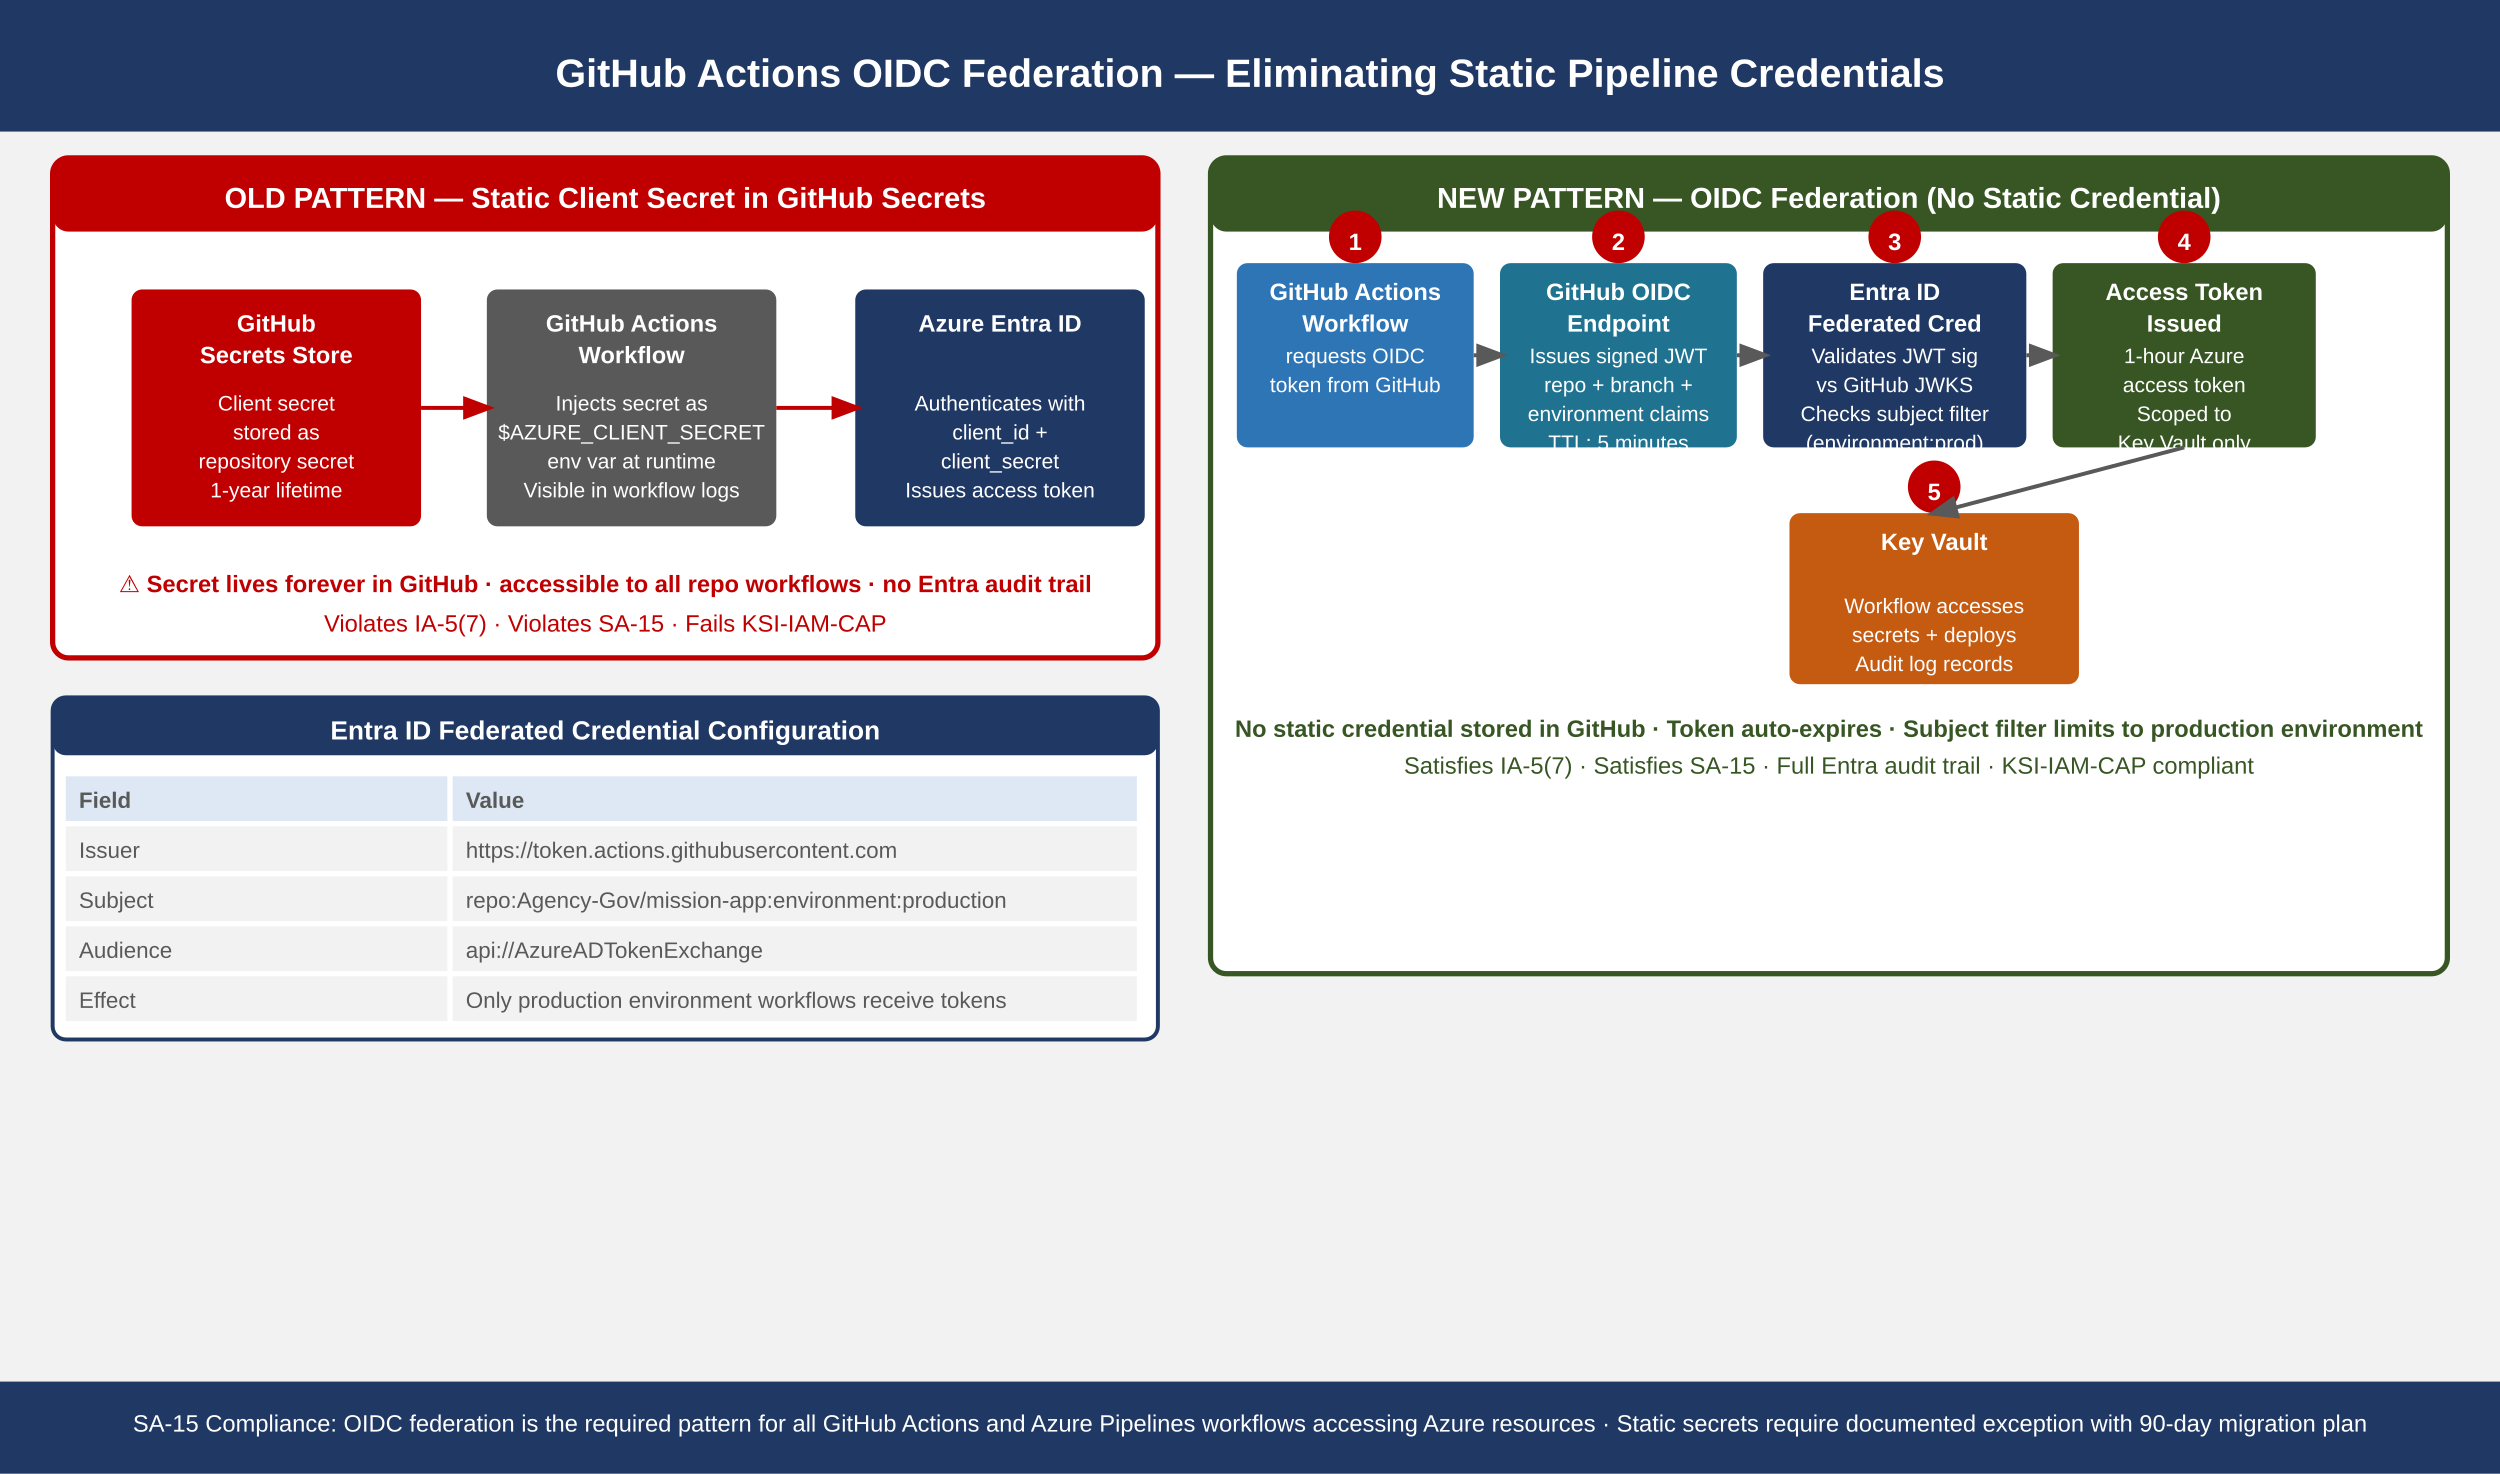
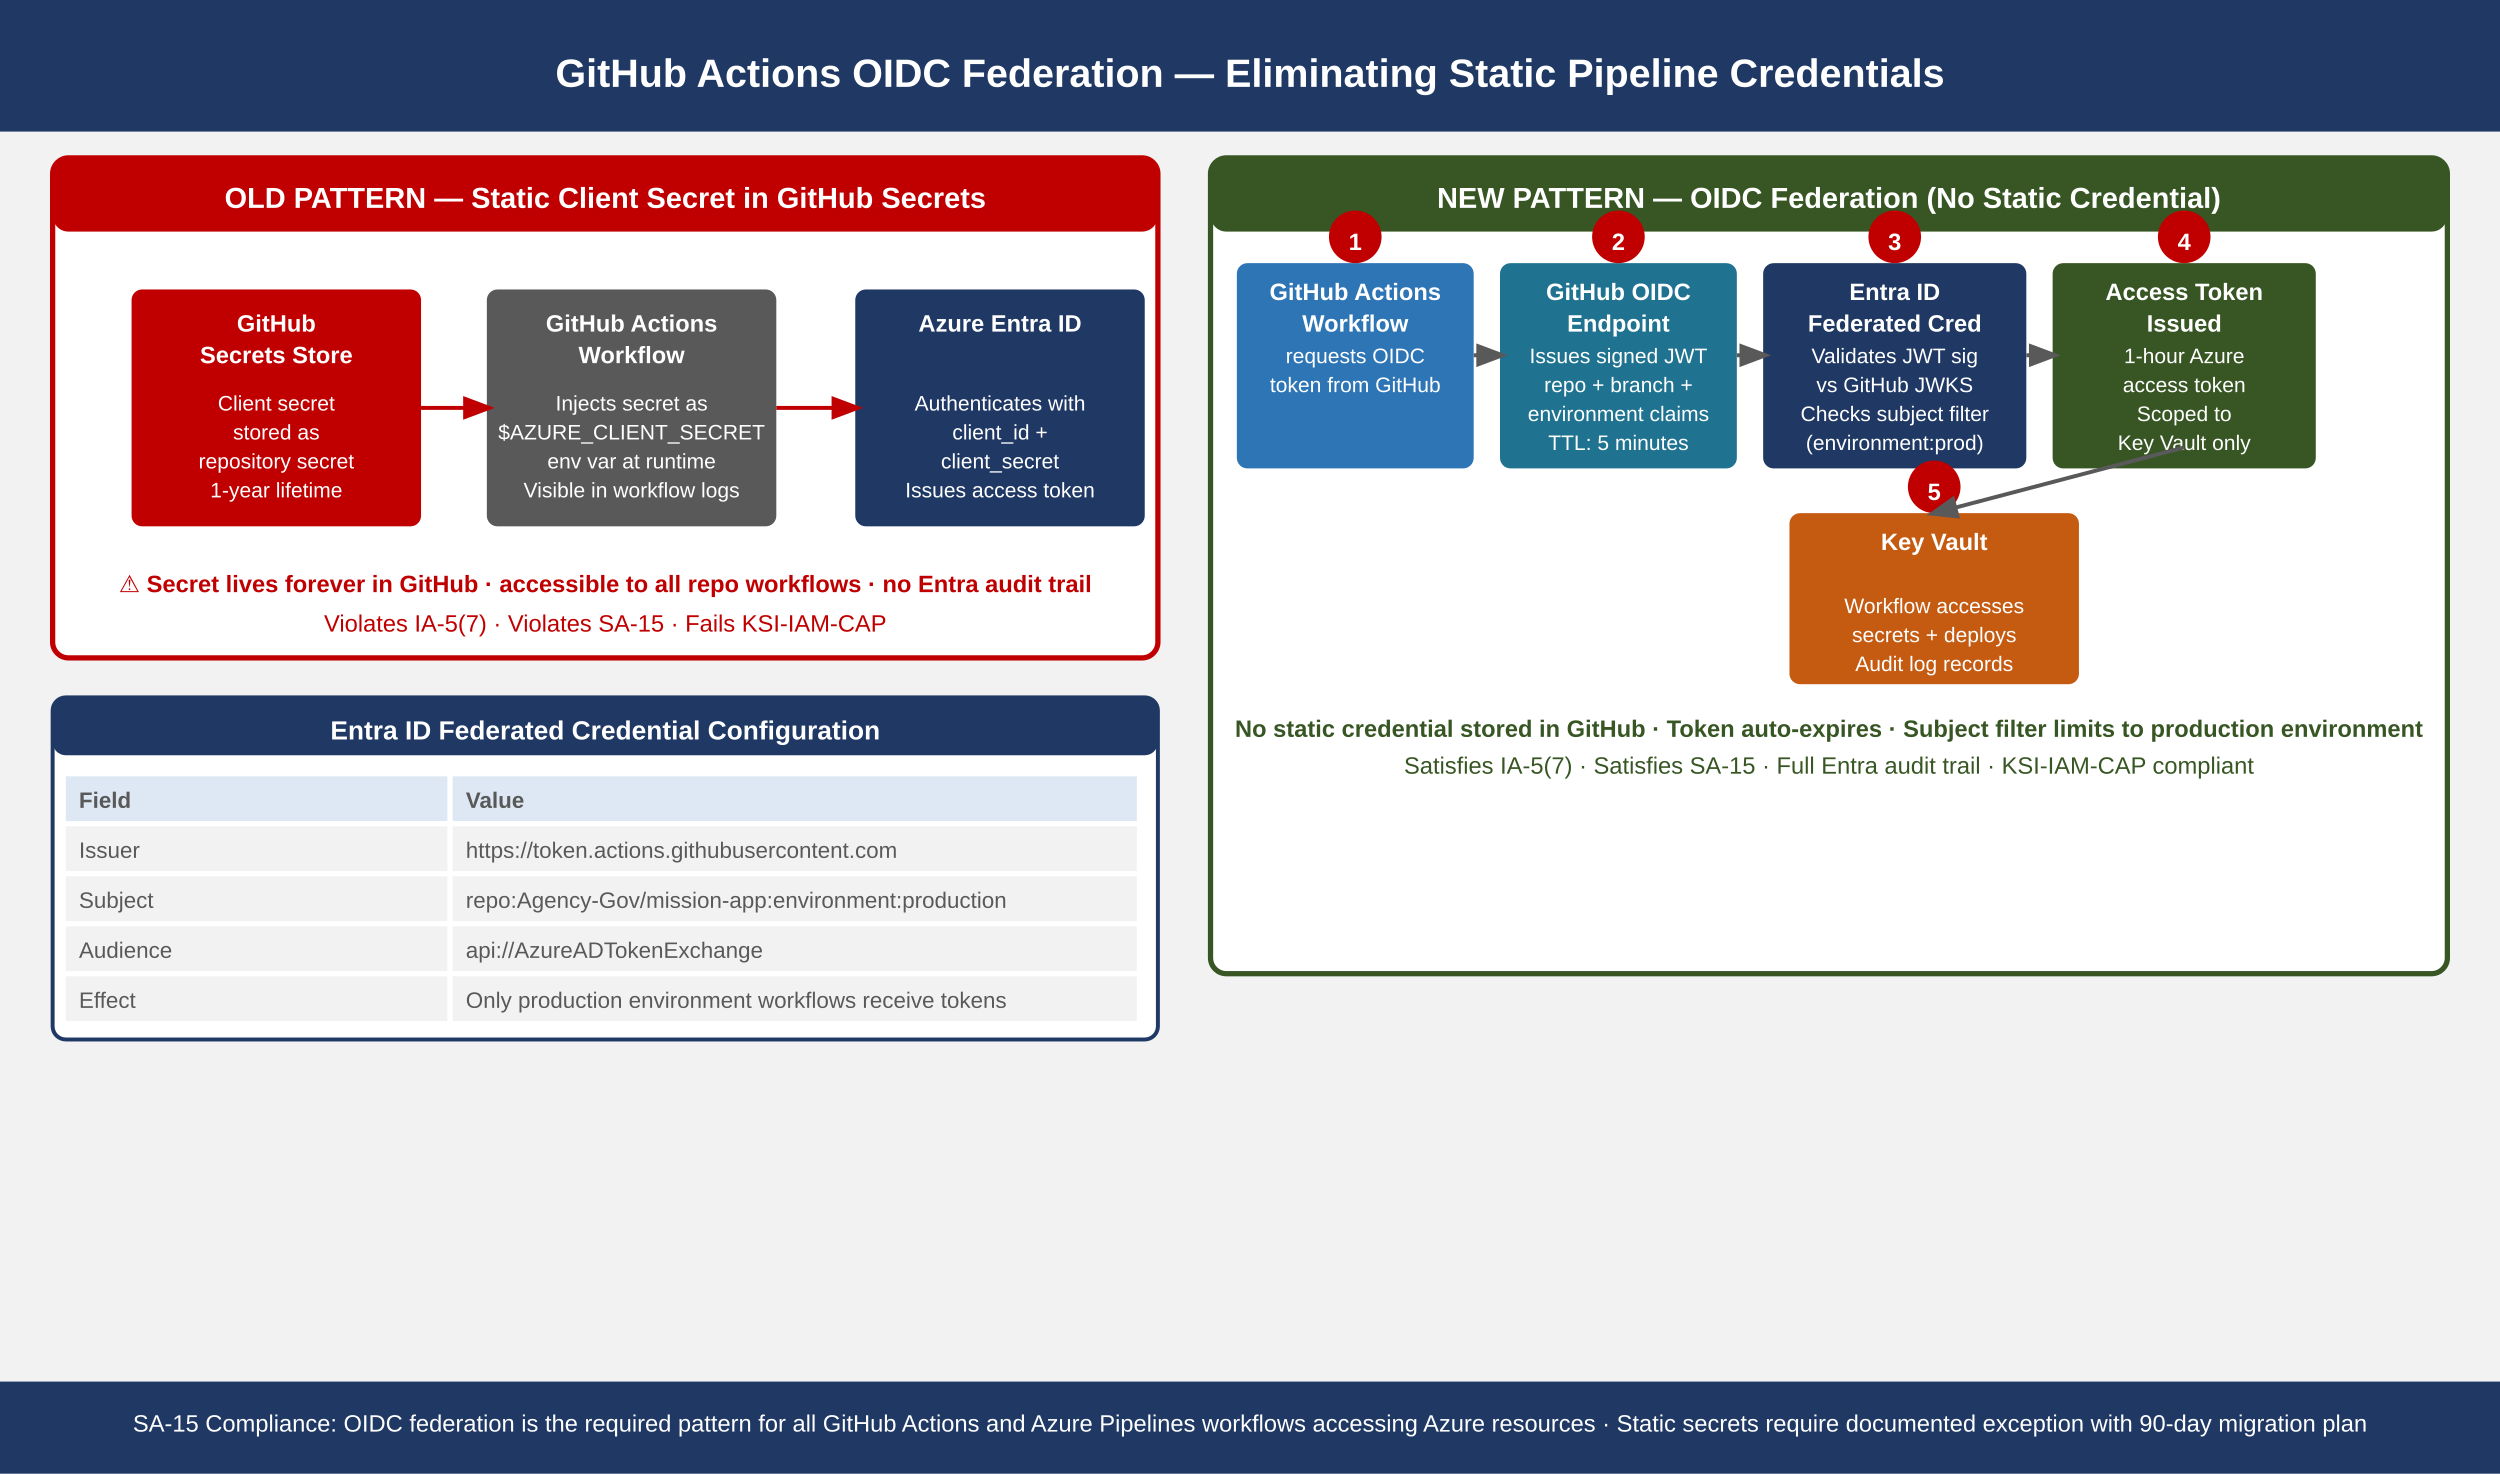
<svg xmlns="http://www.w3.org/2000/svg" width="950" height="560" font-family="Segoe UI,Arial,sans-serif">
  <defs>
    <marker id="arr" markerWidth="8" markerHeight="8" refX="6" refY="3" orient="auto">
      <path d="M0,0 L0,6 L8,3 z" fill="#595959" />
    </marker>
    <marker id="arrd" markerWidth="8" markerHeight="8" refX="6" refY="3" orient="auto">
      <path d="M0,0 L0,6 L8,3 z" fill="#C00000" />
    </marker>
  </defs>
  <rect width="950" height="560" fill="#F2F2F2" />
  <rect x="0" y="0" width="950" height="50" fill="#1F3864" />
  <text x="475" y="33" text-anchor="middle" fill="#FFFFFF" font-size="15" font-weight="bold">GitHub Actions OIDC Federation — Eliminating Static Pipeline Credentials</text>
  <rect x="20" y="60" width="420" height="190" fill="#FFFFFF" stroke="#C00000" stroke-width="2" rx="6" />
  <rect x="20" y="60" width="420" height="28" fill="#C00000" rx="6" />
  <text x="230" y="79" text-anchor="middle" fill="#FFFFFF" font-size="11" font-weight="bold">OLD PATTERN — Static Client Secret in GitHub Secrets</text>
  <rect x="50" y="110" width="110" height="90" fill="#C00000" rx="4" />
  <text x="105" y="126" text-anchor="middle" fill="#FFFFFF" font-size="9" font-weight="bold">GitHub</text>
  <text x="105" y="138" text-anchor="middle" fill="#FFFFFF" font-size="9" font-weight="bold">Secrets Store</text>
  <text x="105" y="156" text-anchor="middle" fill="#FFFFFF" font-size="8">Client secret</text>
  <text x="105" y="167" text-anchor="middle" fill="#FFFFFF" font-size="8">stored as</text>
  <text x="105" y="178" text-anchor="middle" fill="#FFFFFF" font-size="8">repository secret</text>
  <text x="105" y="189" text-anchor="middle" fill="#FFFFFF" font-size="8">1-year lifetime</text>
  <rect x="185" y="110" width="110" height="90" fill="#595959" rx="4" />
  <text x="240" y="126" text-anchor="middle" fill="#FFFFFF" font-size="9" font-weight="bold">GitHub Actions</text>
  <text x="240" y="138" text-anchor="middle" fill="#FFFFFF" font-size="9" font-weight="bold">Workflow</text>
  <text x="240" y="156" text-anchor="middle" fill="#FFFFFF" font-size="8">Injects secret as</text>
  <text x="240" y="167" text-anchor="middle" fill="#FFFFFF" font-size="8">$AZURE_CLIENT_SECRET</text>
  <text x="240" y="178" text-anchor="middle" fill="#FFFFFF" font-size="8">env var at runtime</text>
  <text x="240" y="189" text-anchor="middle" fill="#FFFFFF" font-size="8">Visible in workflow logs</text>
  <rect x="325" y="110" width="110" height="90" fill="#1F3864" rx="4" />
  <text x="380" y="126" text-anchor="middle" fill="#FFFFFF" font-size="9" font-weight="bold">Azure Entra ID</text>
  <text x="380" y="156" text-anchor="middle" fill="#FFFFFF" font-size="8">Authenticates with</text>
  <text x="380" y="167" text-anchor="middle" fill="#FFFFFF" font-size="8">client_id +</text>
  <text x="380" y="178" text-anchor="middle" fill="#FFFFFF" font-size="8">client_secret</text>
  <text x="380" y="189" text-anchor="middle" fill="#FFFFFF" font-size="8">Issues access token</text>
  <line x1="160" y1="155" x2="185" y2="155" stroke="#C00000" stroke-width="1.5" marker-end="url(#arrd)" />
  <line x1="295" y1="155" x2="325" y2="155" stroke="#C00000" stroke-width="1.5" marker-end="url(#arrd)" />
  <text x="230" y="225" text-anchor="middle" fill="#C00000" font-size="9" font-weight="bold">⚠ Secret lives forever in GitHub · accessible to all repo workflows · no Entra audit trail</text>
  <text x="230" y="240" text-anchor="middle" fill="#C00000" font-size="9">Violates IA-5(7) · Violates SA-15 · Fails KSI-IAM-CAP</text>
  <rect x="460" y="60" width="470" height="310" fill="#FFFFFF" stroke="#375623" stroke-width="2" rx="6" />
  <rect x="460" y="60" width="470" height="28" fill="#375623" rx="6" />
  <text x="695" y="79" text-anchor="middle" fill="#FFFFFF" font-size="11" font-weight="bold">NEW PATTERN — OIDC Federation (No Static Credential)</text>
-   <rect x="470" y="100" width="90" height="70" fill="#2E75B6" rx="4" />
+   <rect x="470" y="100" width="90" height="78" fill="#2E75B6" rx="4" />
  <text x="515" y="114" text-anchor="middle" fill="#FFFFFF" font-size="9" font-weight="bold">GitHub Actions</text>
  <text x="515" y="126" text-anchor="middle" fill="#FFFFFF" font-size="9" font-weight="bold">Workflow</text>
  <text x="515" y="138" text-anchor="middle" fill="#FFFFFF" font-size="8">requests OIDC</text>
  <text x="515" y="149" text-anchor="middle" fill="#FFFFFF" font-size="8">token from GitHub</text>
-   <rect x="570" y="100" width="90" height="70" fill="#1F7391" rx="4" />
+   <rect x="570" y="100" width="90" height="78" fill="#1F7391" rx="4" />
  <text x="615" y="114" text-anchor="middle" fill="#FFFFFF" font-size="9" font-weight="bold">GitHub OIDC</text>
  <text x="615" y="126" text-anchor="middle" fill="#FFFFFF" font-size="9" font-weight="bold">Endpoint</text>
  <text x="615" y="138" text-anchor="middle" fill="#FFFFFF" font-size="8">Issues signed JWT</text>
  <text x="615" y="149" text-anchor="middle" fill="#FFFFFF" font-size="8">repo + branch +</text>
  <text x="615" y="160" text-anchor="middle" fill="#FFFFFF" font-size="8">environment claims</text>
  <text x="615" y="171" text-anchor="middle" fill="#FFFFFF" font-size="8">TTL: 5 minutes</text>
-   <rect x="670" y="100" width="100" height="70" fill="#1F3864" rx="4" />
+   <rect x="670" y="100" width="100" height="78" fill="#1F3864" rx="4" />
  <text x="720" y="114" text-anchor="middle" fill="#FFFFFF" font-size="9" font-weight="bold">Entra ID</text>
  <text x="720" y="126" text-anchor="middle" fill="#FFFFFF" font-size="9" font-weight="bold">Federated Cred</text>
  <text x="720" y="138" text-anchor="middle" fill="#FFFFFF" font-size="8">Validates JWT sig</text>
  <text x="720" y="149" text-anchor="middle" fill="#FFFFFF" font-size="8">vs GitHub JWKS</text>
  <text x="720" y="160" text-anchor="middle" fill="#FFFFFF" font-size="8">Checks subject filter</text>
  <text x="720" y="171" text-anchor="middle" fill="#FFFFFF" font-size="8">(environment:prod)</text>
-   <rect x="780" y="100" width="100" height="70" fill="#375623" rx="4" />
+   <rect x="780" y="100" width="100" height="78" fill="#375623" rx="4" />
  <text x="830" y="114" text-anchor="middle" fill="#FFFFFF" font-size="9" font-weight="bold">Access Token</text>
  <text x="830" y="126" text-anchor="middle" fill="#FFFFFF" font-size="9" font-weight="bold">Issued</text>
  <text x="830" y="138" text-anchor="middle" fill="#FFFFFF" font-size="8">1-hour Azure</text>
  <text x="830" y="149" text-anchor="middle" fill="#FFFFFF" font-size="8">access token</text>
  <text x="830" y="160" text-anchor="middle" fill="#FFFFFF" font-size="8">Scoped to</text>
  <text x="830" y="171" text-anchor="middle" fill="#FFFFFF" font-size="8">Key Vault only</text>
  <rect x="680" y="195" width="110" height="65" fill="#C55A11" rx="4" />
  <text x="735" y="209" text-anchor="middle" fill="#FFFFFF" font-size="9" font-weight="bold">Key Vault</text>
  <text x="735" y="233" text-anchor="middle" fill="#FFFFFF" font-size="8">Workflow accesses</text>
  <text x="735" y="244" text-anchor="middle" fill="#FFFFFF" font-size="8">secrets + deploys</text>
  <text x="735" y="255" text-anchor="middle" fill="#FFFFFF" font-size="8">Audit log records</text>
  <text x="735" y="266" text-anchor="middle" fill="#FFFFFF" font-size="8">MI object ID</text>
  <circle cx="515" cy="90" r="10" fill="#C00000" />
  <text x="515" y="95" text-anchor="middle" fill="#FFFFFF" font-size="9" font-weight="bold">1</text>
  <circle cx="615" cy="90" r="10" fill="#C00000" />
  <text x="615" y="95" text-anchor="middle" fill="#FFFFFF" font-size="9" font-weight="bold">2</text>
  <circle cx="720" cy="90" r="10" fill="#C00000" />
  <text x="720" y="95" text-anchor="middle" fill="#FFFFFF" font-size="9" font-weight="bold">3</text>
  <circle cx="830" cy="90" r="10" fill="#C00000" />
  <text x="830" y="95" text-anchor="middle" fill="#FFFFFF" font-size="9" font-weight="bold">4</text>
  <circle cx="735" cy="185" r="10" fill="#C00000" />
  <text x="735" y="190" text-anchor="middle" fill="#FFFFFF" font-size="9" font-weight="bold">5</text>
  <line x1="560" y1="135" x2="570" y2="135" stroke="#595959" stroke-width="1.5" marker-end="url(#arr)" />
  <line x1="660" y1="135" x2="670" y2="135" stroke="#595959" stroke-width="1.5" marker-end="url(#arr)" />
  <line x1="770" y1="135" x2="780" y2="135" stroke="#595959" stroke-width="1.5" marker-end="url(#arr)" />
  <line x1="830" y1="170" x2="735" y2="195" stroke="#595959" stroke-width="1.5" marker-end="url(#arr)" />
  <text x="695" y="280" text-anchor="middle" fill="#375623" font-size="9" font-weight="bold">No static credential stored in GitHub · Token auto-expires · Subject filter limits to production environment</text>
  <text x="695" y="294" text-anchor="middle" fill="#375623" font-size="9">Satisfies IA-5(7) · Satisfies SA-15 · Full Entra audit trail · KSI-IAM-CAP compliant</text>
  <rect x="20" y="265" width="420" height="130" fill="#FFFFFF" stroke="#1F3864" stroke-width="1.5" rx="5" />
  <rect x="20" y="265" width="420" height="22" fill="#1F3864" rx="5" />
  <text x="230" y="281" text-anchor="middle" fill="#FFFFFF" font-size="10" font-weight="bold">Entra ID Federated Credential Configuration</text>
  <rect x="25" y="295" width="145" height="17" fill="#DDE8F4" />
  <rect x="172" y="295" width="260" height="17" fill="#DDE8F4" />
  <text x="30" y="307" fill="#595959" font-size="8.5" font-weight="bold">Field</text>
  <text x="177" y="307" fill="#595959" font-size="8.5" font-weight="bold">Value</text>
  <rect x="25" y="314" width="145" height="17" fill="#F2F2F2" />
  <rect x="172" y="314" width="260" height="17" fill="#F2F2F2" />
  <text x="30" y="326" fill="#595959" font-size="8.5" font-weight="normal">Issuer</text>
  <text x="177" y="326" fill="#595959" font-size="8.5" font-weight="normal">https://token.actions.githubusercontent.com</text>
  <rect x="25" y="333" width="145" height="17" fill="#F2F2F2" />
  <rect x="172" y="333" width="260" height="17" fill="#F2F2F2" />
  <text x="30" y="345" fill="#595959" font-size="8.5" font-weight="normal">Subject</text>
  <text x="177" y="345" fill="#595959" font-size="8.5" font-weight="normal">repo:Agency-Gov/mission-app:environment:production</text>
  <rect x="25" y="352" width="145" height="17" fill="#F2F2F2" />
  <rect x="172" y="352" width="260" height="17" fill="#F2F2F2" />
  <text x="30" y="364" fill="#595959" font-size="8.5" font-weight="normal">Audience</text>
  <text x="177" y="364" fill="#595959" font-size="8.5" font-weight="normal">api://AzureADTokenExchange</text>
  <rect x="25" y="371" width="145" height="17" fill="#F2F2F2" />
  <rect x="172" y="371" width="260" height="17" fill="#F2F2F2" />
  <text x="30" y="383" fill="#595959" font-size="8.5" font-weight="normal">Effect</text>
  <text x="177" y="383" fill="#595959" font-size="8.5" font-weight="normal">Only production environment workflows receive tokens</text>
  <rect x="0" y="525" width="950" height="35" fill="#1F3864" />
  <text x="475" y="544" text-anchor="middle" fill="#FFFFFF" font-size="9">SA-15 Compliance: OIDC federation is the required pattern for all GitHub Actions and Azure Pipelines workflows accessing Azure resources · Static secrets require documented exception with 90-day migration plan</text>
</svg>
